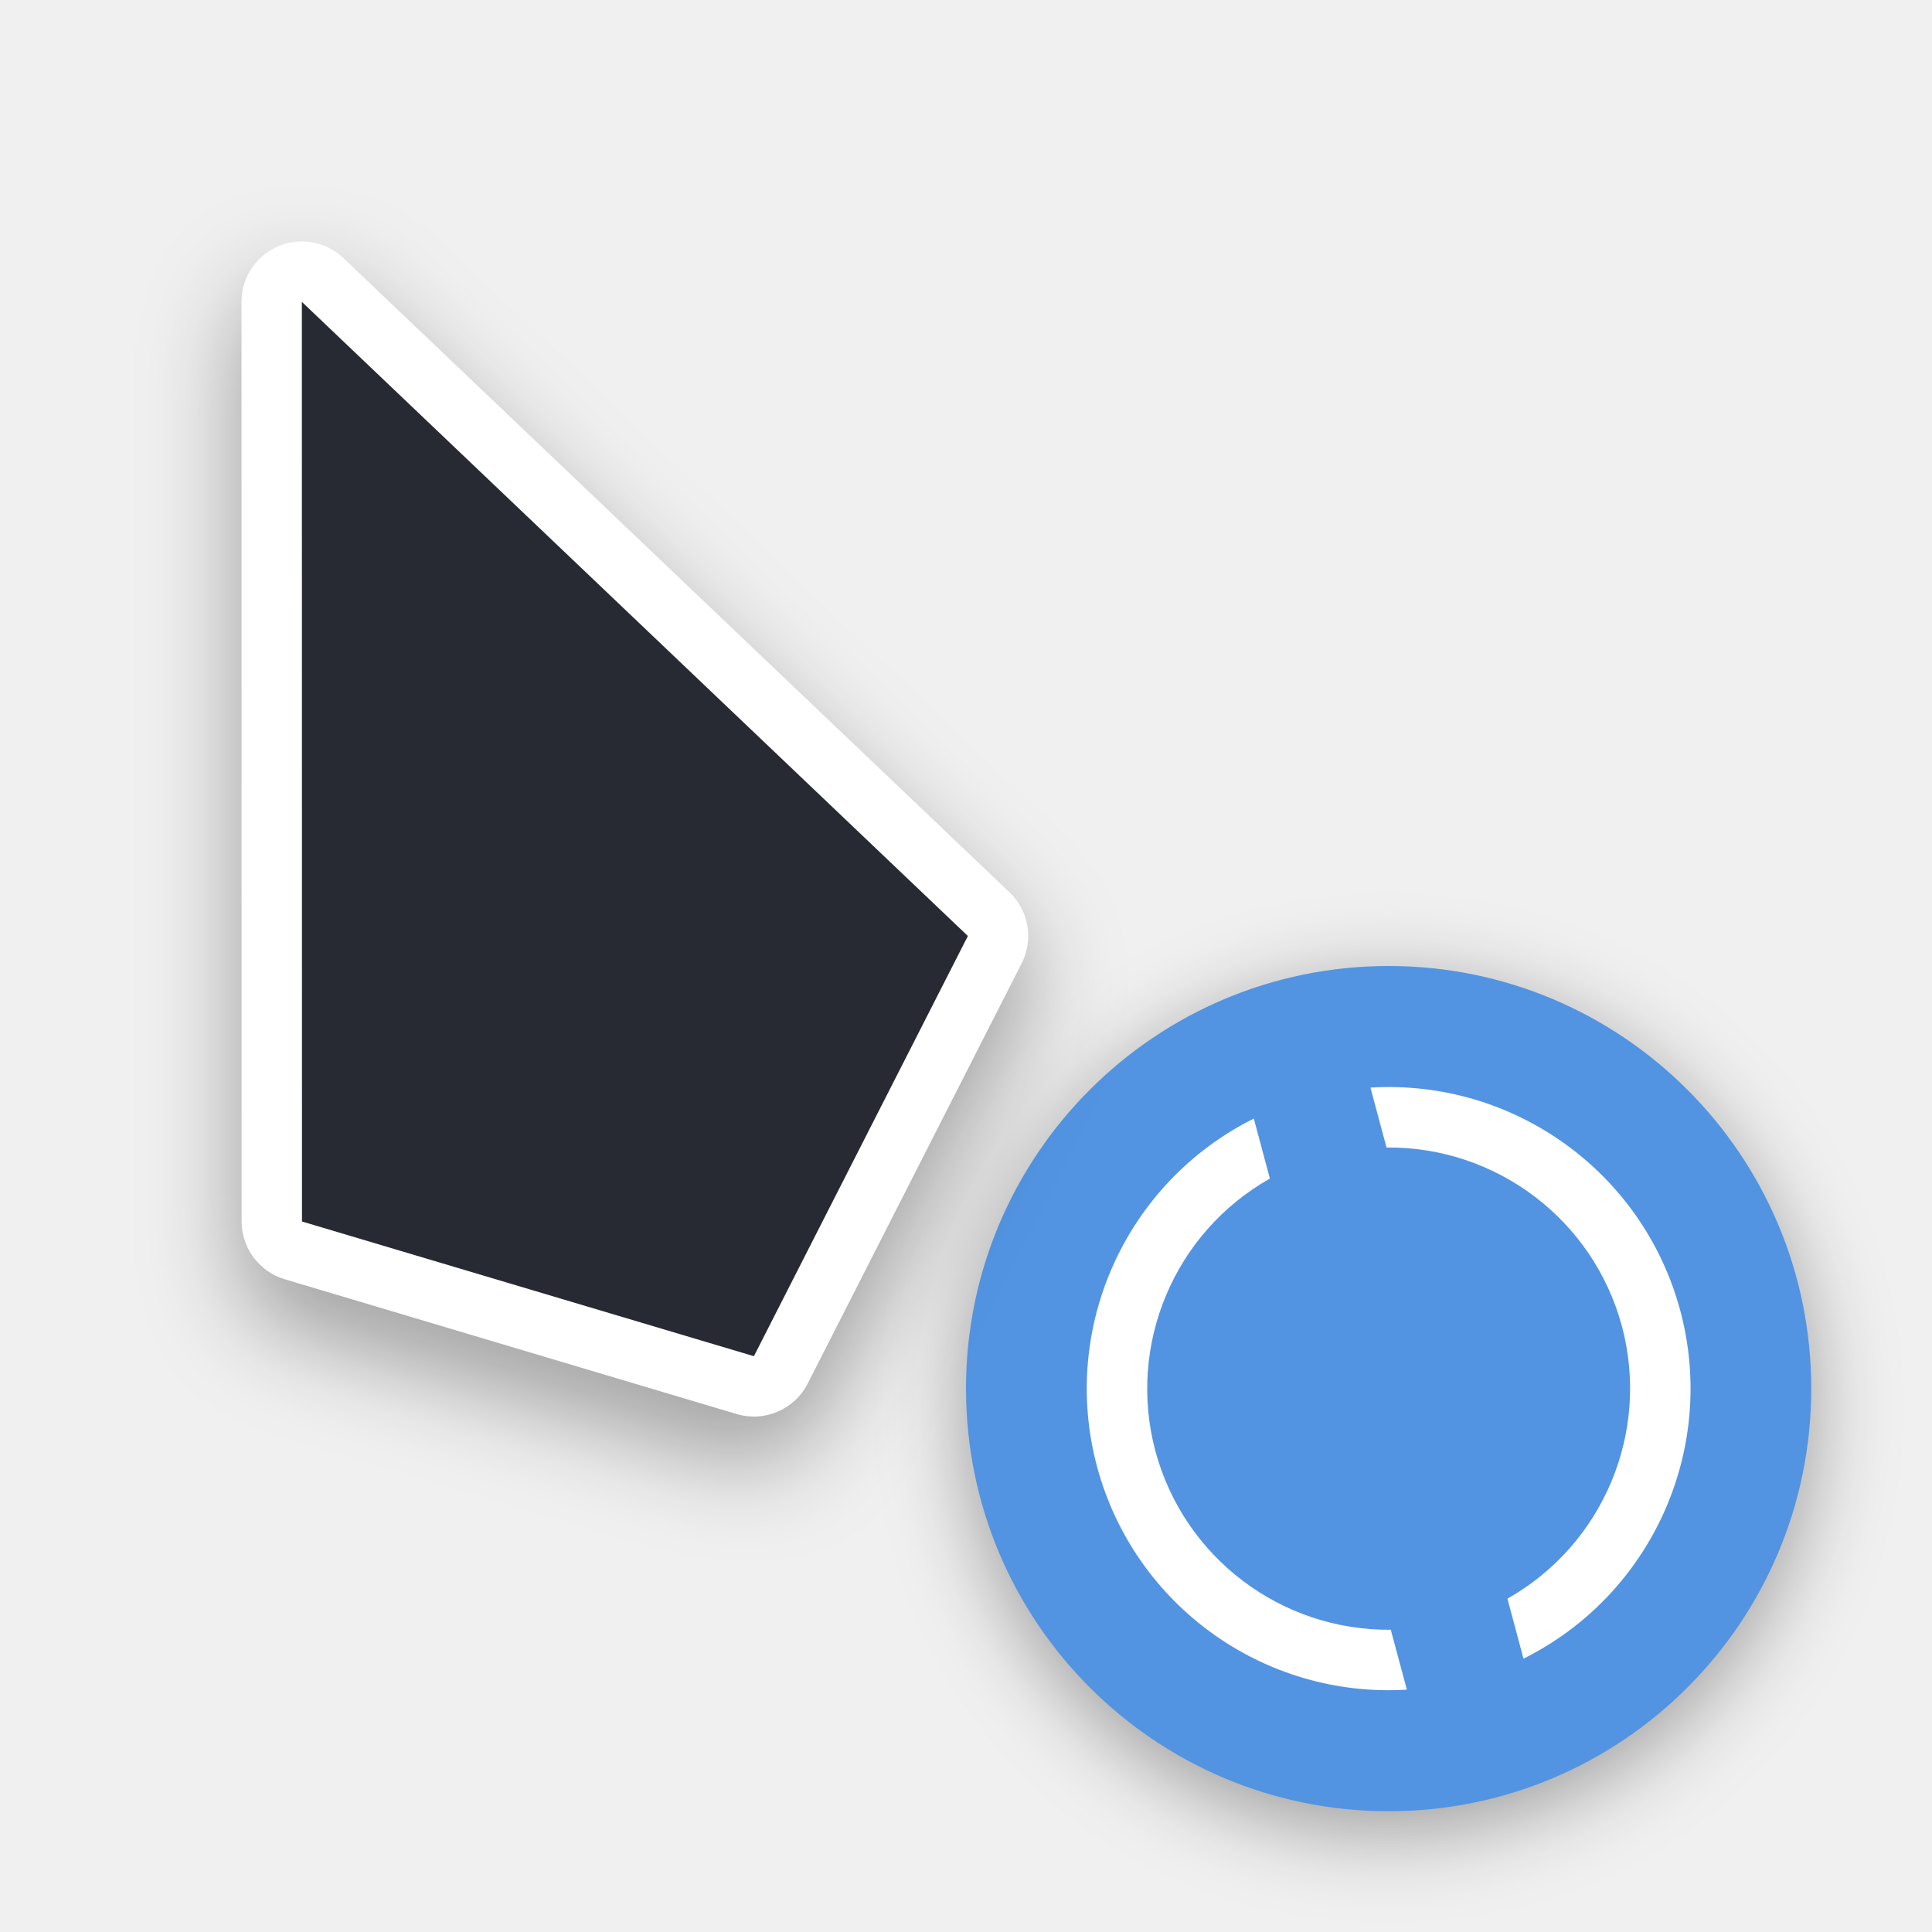
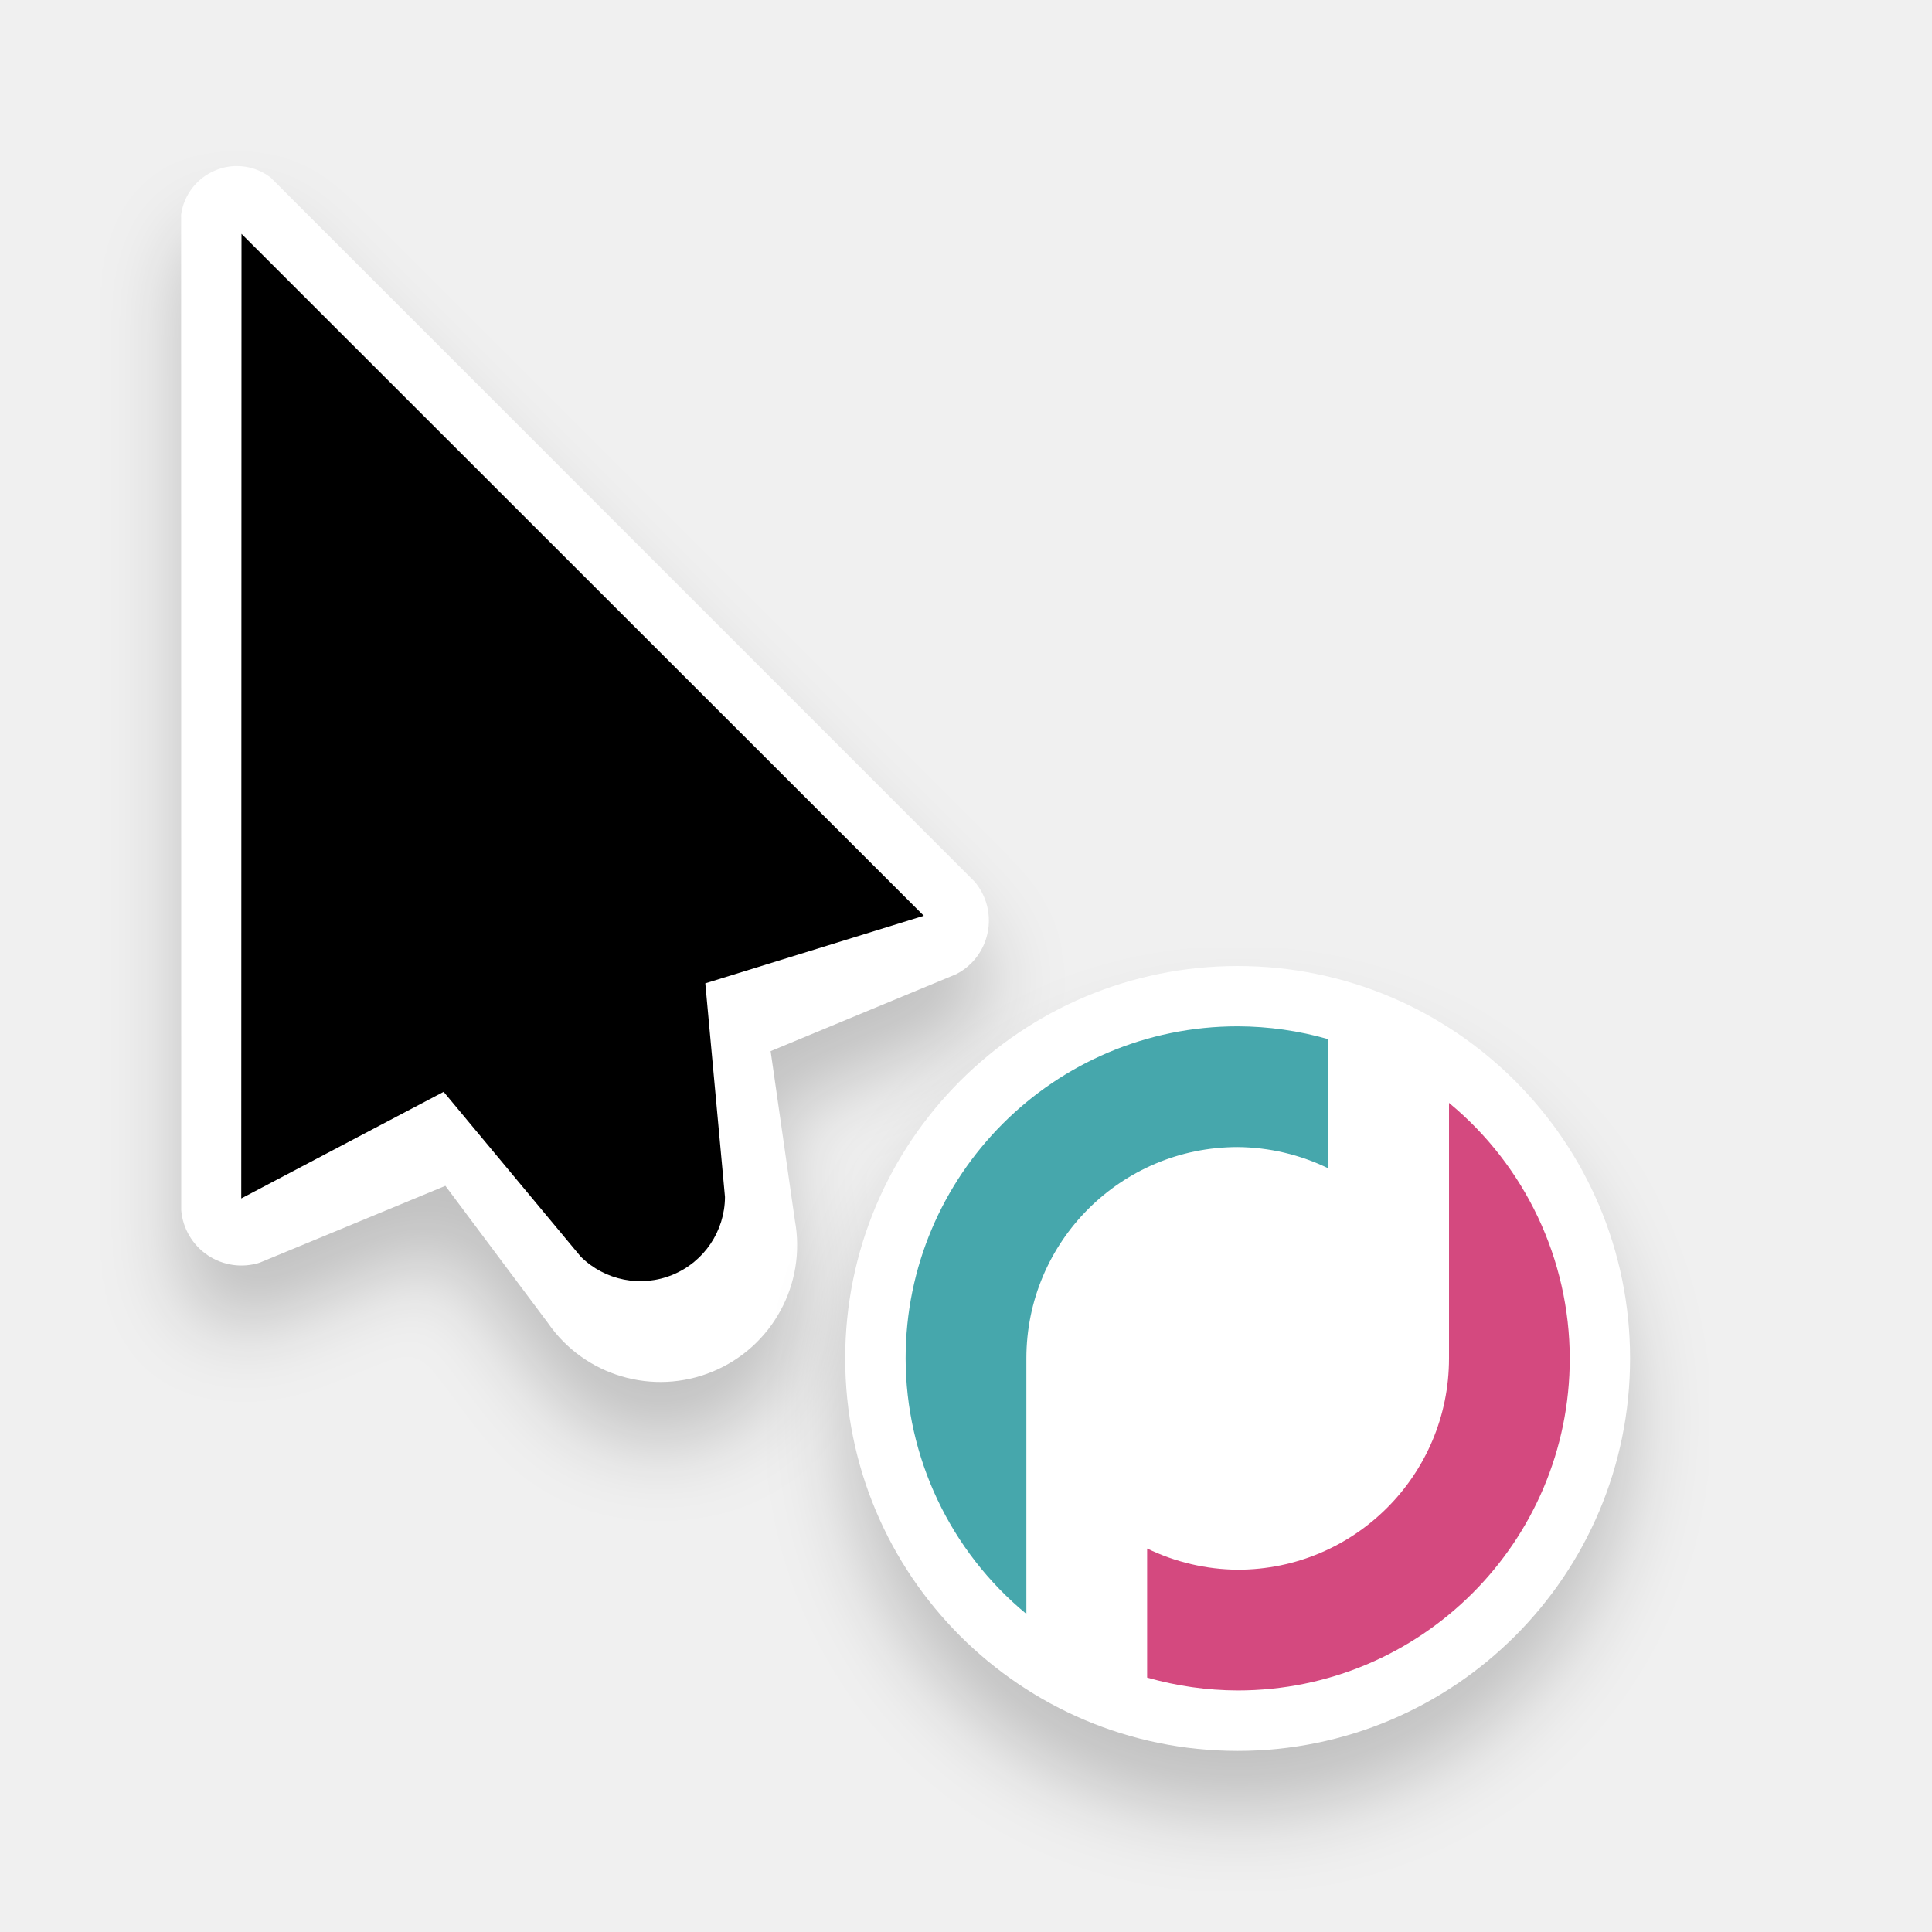
- <svg xmlns="http://www.w3.org/2000/svg" width="32" height="32" version="1.1" viewBox="0 0 32 32" id="svg70">
-   <defs id="defs38">
-     <filter id="h" x="-.162" y="-.095" width="1.324" height="1.191" color-interpolation-filters="sRGB">
-       <feGaussianBlur stdDeviation="0.628" id="feGaussianBlur2" />
-     </filter>
-     <filter id="g" x="-.12" y="-.12" width="1.24" height="1.24" color-interpolation-filters="sRGB">
-       <feGaussianBlur stdDeviation="0.65" id="feGaussianBlur5" />
-     </filter>
-     <linearGradient id="f" x1="17.871" x2="17.871" y1="7.668" y2="17.893" gradientTransform="matrix(.60764 0 0 .58122 11.1 1033.5)" gradientUnits="userSpaceOnUse">
-       <stop stop-color="#FBB114" offset="0" id="stop8" />
-       <stop stop-color="#FF9508" offset="1" id="stop10" />
-     </linearGradient>
-     <linearGradient id="e" x1="23.954" x2="23.954" y1="8.61" y2="19.256" gradientTransform="matrix(.5582 0 0 .6327 11.1 1033.5)" gradientUnits="userSpaceOnUse">
-       <stop stop-color="#FF645D" offset="0" id="stop13" />
-       <stop stop-color="#FF4332" offset="1" id="stop15" />
-     </linearGradient>
-     <linearGradient id="d" x1="20.127" x2="20.127" y1="19.205" y2="29.033" gradientTransform="matrix(.65219 0 0 .54152 11.1 1033.5)" gradientUnits="userSpaceOnUse">
-       <stop stop-color="#CA70E1" offset="0" id="stop18" />
-       <stop stop-color="#B452CB" offset="1" id="stop20" />
-     </linearGradient>
-     <linearGradient id="c" x1="16.36" x2="16.36" y1="17.893" y2="28.118" gradientTransform="matrix(.60764 0 0 .58122 11.1 1033.5)" gradientUnits="userSpaceOnUse">
-       <stop stop-color="#14ADF6" offset="0" id="stop23" />
-       <stop stop-color="#1191F4" offset="1" id="stop25" />
-     </linearGradient>
-     <linearGradient id="b" x1="13.308" x2="13.308" y1="13.619" y2="24.265" gradientTransform="matrix(.5582 0 0 .6327 11.1 1033.5)" gradientUnits="userSpaceOnUse">
-       <stop stop-color="#52CF30" offset="0" id="stop28" />
-       <stop stop-color="#3BBD1C" offset="1" id="stop30" />
-     </linearGradient>
-     <linearGradient id="a" x1="11.766" x2="11.766" y1="9.377" y2="19.205" gradientTransform="matrix(.65219 0 0 .54152 11.1 1033.5)" gradientUnits="userSpaceOnUse">
-       <stop stop-color="#FFD305" offset="0" id="stop33" />
-       <stop stop-color="#FDCF01" offset="1" id="stop35" />
-     </linearGradient>
-     <filter style="color-interpolation-filters:sRGB" id="filter1081" x="-0.12" width="1.24" y="-0.12" height="1.24">
-       <feGaussianBlur stdDeviation="0.7" id="feGaussianBlur1083" />
-     </filter>
-     <filter style="color-interpolation-filters:sRGB" id="filter891" x="-0.15" width="1.299" y="-0.1" height="1.2">
-       <feGaussianBlur stdDeviation="0.812" id="feGaussianBlur893" />
-     </filter>
-   </defs>
-   <circle r="7" cy="23.32" cx="23" id="circle1043" style="opacity:0.35;fill:#000000;fill-opacity:1;stroke:none;stroke-width:2;stroke-linecap:round;stroke-linejoin:round;stroke-miterlimit:4;stroke-dasharray:none;stroke-opacity:1;paint-order:stroke fill markers;filter:url(#filter1081)" />
-   <circle style="opacity:1;fill:#5294e2;fill-opacity:1;stroke:none;stroke-width:2;stroke-linecap:round;stroke-linejoin:round;stroke-miterlimit:4;stroke-dasharray:none;stroke-opacity:1;paint-order:stroke fill markers" id="path1010" cx="23" cy="23" r="7" />
-   <path style="opacity:1;fill:#ffffff;fill-opacity:1;stroke:none;stroke-width:1.429;stroke-linecap:round;stroke-linejoin:round;stroke-miterlimit:4;stroke-dasharray:none;stroke-opacity:1;paint-order:stroke fill markers" d="m 27.83,21.706 a 5,5 0 0 0 -5.131,-3.692 l 0.266,0.992 a 4,4 0 0 1 3.899,2.959 4,4 0 0 1 -1.896,4.514 l 0.266,0.994 a 5,5 0 0 0 2.596,-5.767 z m -7.063,-3.179 a 5,5 0 0 0 -2.596,5.767 5,5 0 0 0 5.131,3.692 l -0.266,-0.992 a 4,4 0 0 1 -3.899,-2.959 4,4 0 0 1 1.896,-4.514 z" id="circle1035" />
-   <g id="g898">
-     <path style="color:#000000;font-style:normal;font-variant:normal;font-weight:normal;font-stretch:normal;font-size:medium;line-height:normal;font-family:sans-serif;font-variant-ligatures:normal;font-variant-position:normal;font-variant-caps:normal;font-variant-numeric:normal;font-variant-alternates:normal;font-feature-settings:normal;text-indent:0;text-align:start;text-decoration:none;text-decoration-line:none;text-decoration-style:solid;text-decoration-color:#000000;letter-spacing:normal;word-spacing:normal;text-transform:none;writing-mode:lr-tb;direction:ltr;text-orientation:mixed;dominant-baseline:auto;baseline-shift:baseline;text-anchor:start;white-space:normal;shape-padding:0;clip-rule:nonzero;display:inline;overflow:visible;visibility:visible;opacity:0.35;isolation:auto;mix-blend-mode:normal;color-interpolation:sRGB;color-interpolation-filters:linearRGB;solid-color:#000000;solid-opacity:1;vector-effect:none;fill:#000000;fill-opacity:1;fill-rule:nonzero;stroke:none;stroke-width:2;stroke-linecap:round;stroke-linejoin:round;stroke-miterlimit:4;stroke-dasharray:none;stroke-dashoffset:0;stroke-opacity:1;paint-order:stroke fill markers;filter:url(#filter891);color-rendering:auto;image-rendering:auto;shape-rendering:auto;text-rendering:auto;enable-background:accumulate" d="M 4.961,4.734 A 1,1 0 0 0 4,5.734 l 0.002,15.232 a 1,1 0 0 0 0.715,0.957 l 7.484,2.232 a 1,1 0 0 0 1.178,-0.506 l 3.543,-6.959 A 1,1 0 0 0 16.721,15.514 L 5.689,5.01 A 1,1 0 0 0 4.961,4.734 Z M 6,8.068 14.803,16.447 11.975,22 6.002,20.221 Z" id="path845" />
-     <path id="path841" d="M 4.961,4 A 1,1 0 0 0 4,5 l 0.002,15.232 a 1,1 0 0 0 0.715,0.957 l 7.484,2.232 a 1,1 0 0 0 1.178,-0.506 l 3.543,-6.959 A 1,1 0 0 0 16.721,14.779 L 5.689,4.275 A 1,1 0 0 0 4.961,4 Z M 6,7.334 14.803,15.713 11.975,21.266 6.002,19.486 Z" style="color:#000000;font-style:normal;font-variant:normal;font-weight:normal;font-stretch:normal;font-size:medium;line-height:normal;font-family:sans-serif;font-variant-ligatures:normal;font-variant-position:normal;font-variant-caps:normal;font-variant-numeric:normal;font-variant-alternates:normal;font-feature-settings:normal;text-indent:0;text-align:start;text-decoration:none;text-decoration-line:none;text-decoration-style:solid;text-decoration-color:#000000;letter-spacing:normal;word-spacing:normal;text-transform:none;writing-mode:lr-tb;direction:ltr;text-orientation:mixed;dominant-baseline:auto;baseline-shift:baseline;text-anchor:start;white-space:normal;shape-padding:0;clip-rule:nonzero;display:inline;overflow:visible;visibility:visible;opacity:1;isolation:auto;mix-blend-mode:normal;color-interpolation:sRGB;color-interpolation-filters:linearRGB;solid-color:#000000;solid-opacity:1;vector-effect:none;fill:#ffffff;fill-opacity:1;fill-rule:nonzero;stroke:none;stroke-width:2;stroke-linecap:round;stroke-linejoin:round;stroke-miterlimit:4;stroke-dasharray:none;stroke-dashoffset:0;stroke-opacity:1;paint-order:stroke fill markers;color-rendering:auto;image-rendering:auto;shape-rendering:auto;text-rendering:auto;enable-background:accumulate" />
-     <path id="rect4546-2" d="m 5,5 0.002,15.232 7.485,2.231 3.544,-6.96 z" style="opacity:1;fill:#282a33;fill-opacity:1;stroke:none;stroke-width:2.237;stroke-linecap:round;stroke-linejoin:round;stroke-miterlimit:4;stroke-dasharray:none;stroke-opacity:1;paint-order:stroke fill markers" />
+ <svg xmlns="http://www.w3.org/2000/svg" id="svg11024" height="32" width="32">
+   <filter id="filter7078" color-interpolation-filters="sRGB">
+     <feGaussianBlur id="feGaussianBlur7080" stdDeviation=".657" />
+   </filter>
+   <g id="g87285" transform="translate(-20 -741.362)">
+     <path id="path87279" d="m23.93 745.112a.9.9 0 0 0 -.362.072.93.93 0 0 0 -.568.73l.002 16.497a1 1 0 0 0 1.299.865l3.076-1.273 1.697 2.27a2.265 2.265 0 0 0 4.092-1.696l-.402-2.805 3.074-1.275q.135-.068.248-.18a1 1 0 0 0 .059-1.35l-11.663-11.665a.92.92 0 0 0 -.552-.19" filter="url(#filter7078)" opacity=".2" />
+     <path id="path87281" d="m23.93 744.112a.9.9 0 0 0 -.362.072.93.93 0 0 0 -.568.73l.002 16.497a1 1 0 0 0 1.299.865l3.076-1.273 1.697 2.27a2.265 2.265 0 0 0 4.092-1.696l-.402-2.805 3.074-1.275q.135-.068.248-.18a1 1 0 0 0 .059-1.35l-11.663-11.665a.92.92 0 0 0 -.552-.19" fill="#fff" />
+     <path id="path87283" d="m24 745.235-.004 15.977 3.352-1.766 2.271 2.73a1.402 1.402 0 0 0 2.389-.988l-.326-3.539 3.619-1.119z" />
  </g>
+   <path id="path87287" d="m60.5 1138.375a6.5 6.5 0 1 0 0 13 6.5 6.5 0 0 0 0-13" filter="url(#filter7078)" opacity=".2" transform="translate(-40 -1121.362)" />
+   <circle id="circle87289" cx="394.5" cy="487.862" fill="#fff" r="10.5" transform="matrix(0 .61905 -.61905 0 322.51 -221.715)" />
+   <path id="path87291" d="m50.837 1129.362a5.5 5.5 0 0 0 -4.232 2h4.232a3.5 3.5 0 0 1 3.5 3.5 3.5 3.5 0 0 1 -.351 1.5h2.138a5.5 5.5 0 0 0 .213-1.5 5.5 5.5 0 0 0 -5.5-5.5" fill="#d4497f" stroke-width="1" transform="matrix(0 1 -1 0 1155.362 -28.338)" />
+   <path id="path87293" d="m45.55 1133.362a5.5 5.5 0 0 0 -.213 1.5 5.5 5.5 0 0 0 5.5 5.5 5.5 5.5 0 0 0 4.233-2h-4.233a3.5 3.5 0 0 1 -3.5-3.5 3.5 3.5 0 0 1 .352-1.5z" fill="#46a7ac" stroke-width="1" transform="matrix(0 1 -1 0 1155.362 -28.338)" />
+   <path id="hotspot" d="m4-5h1v1h-1z" display="none" fill="#333" stroke-width="1.076" transform="rotate(90)" />
</svg>
